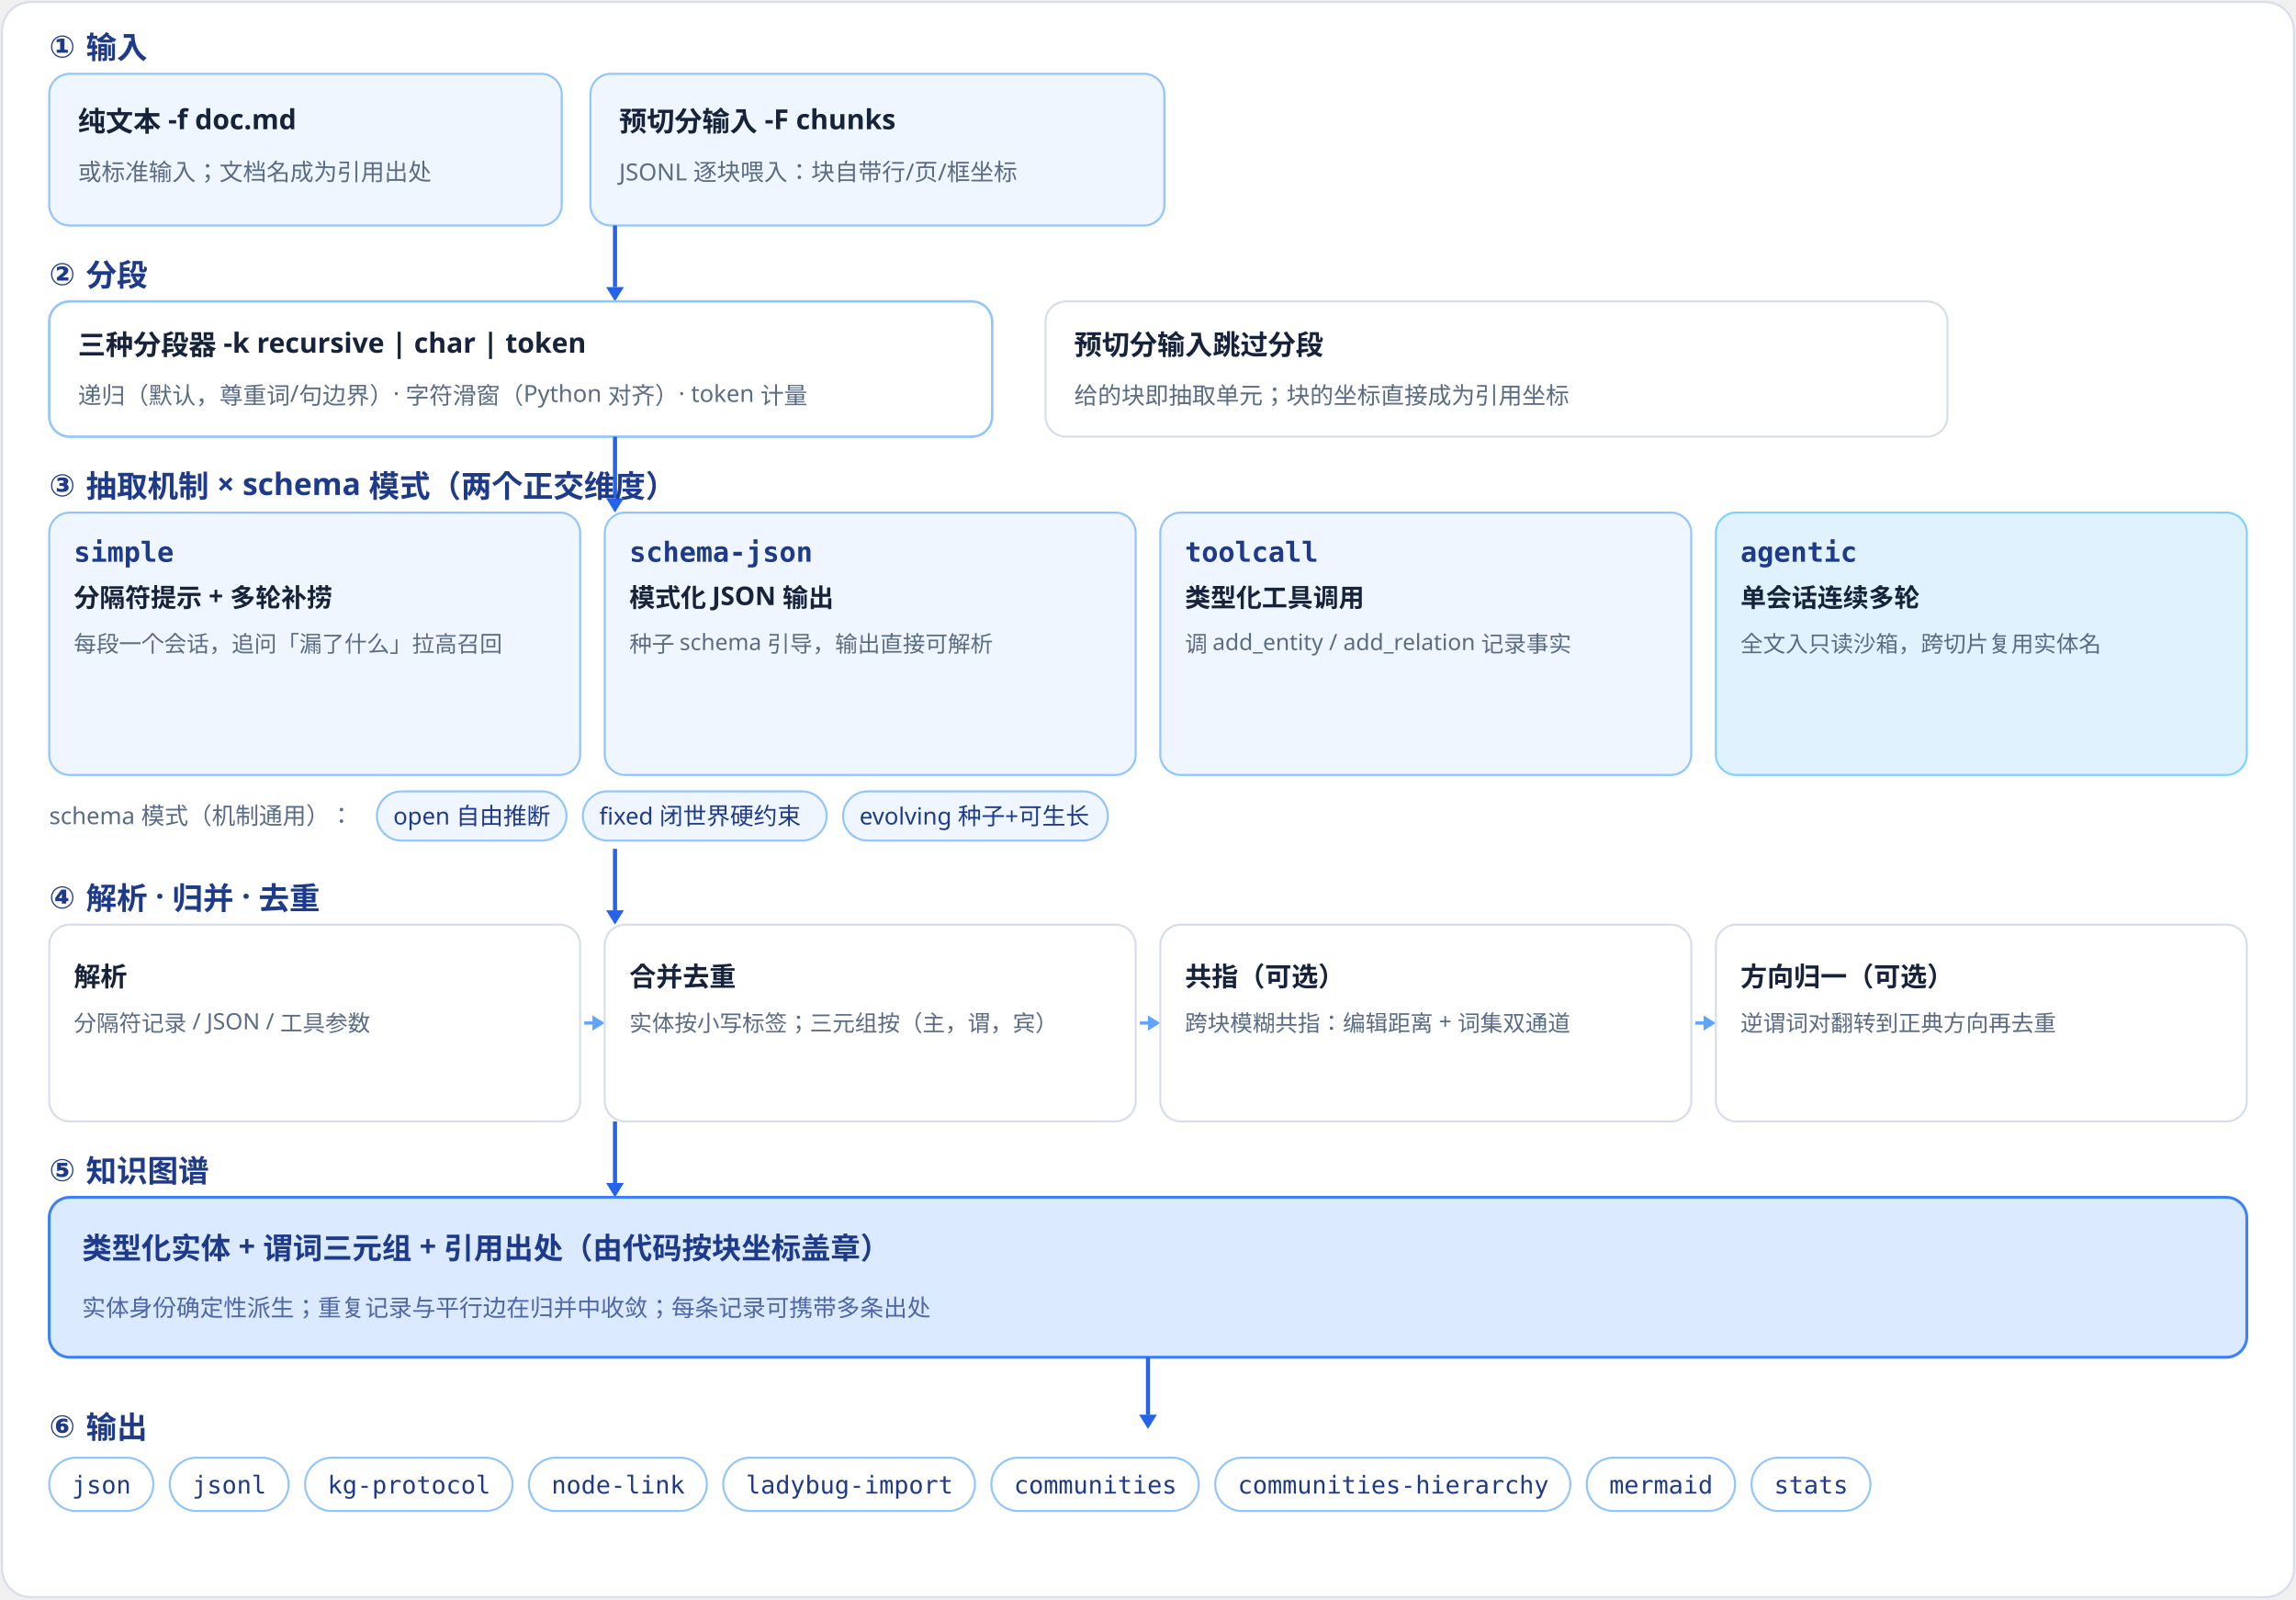
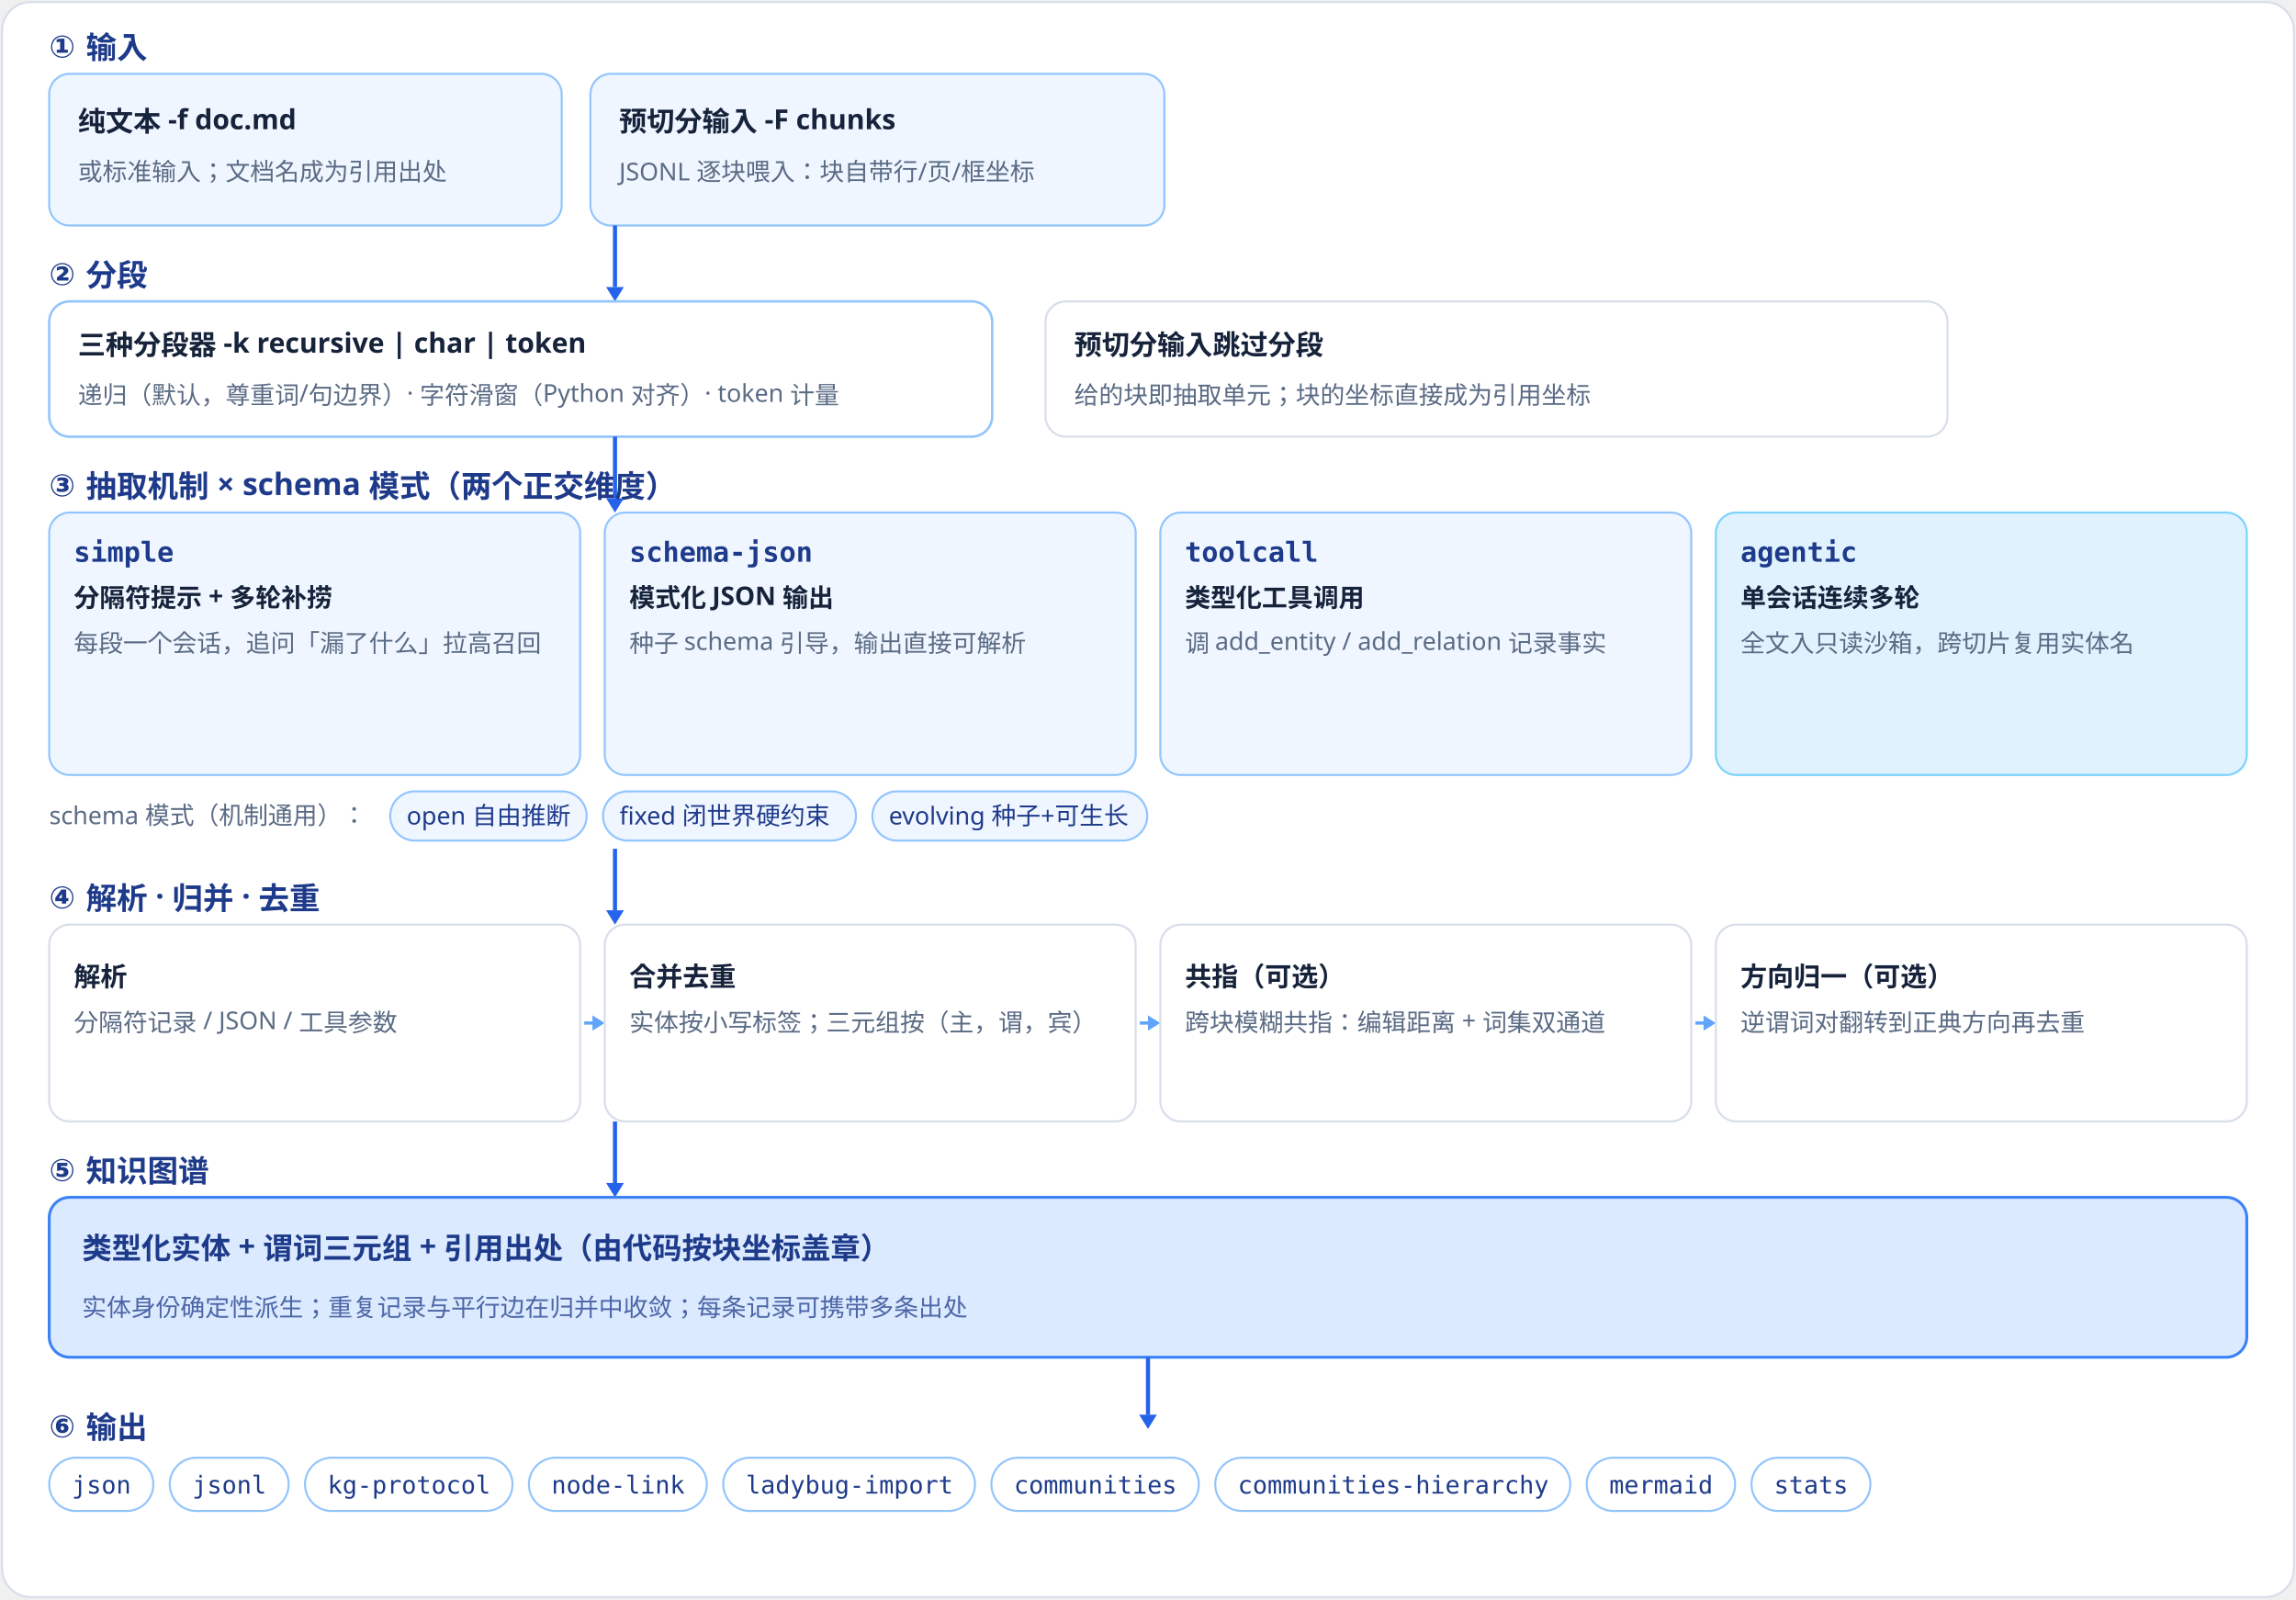
<svg xmlns="http://www.w3.org/2000/svg" width="1120" height="780" viewBox="0 0 1120 780">
  <rect x="1" y="1" width="1118" height="778" rx="14" fill="#FFFFFF" stroke="#D7DEEA" stroke-width="1" />
  <text x="24" y="28" font-size="15" fill="#1E3A8A" font-weight="700" text-anchor="start" font-family="'PingFang SC','Hiragino Sans GB','Microsoft YaHei',sans-serif">① 输入</text>
  <rect x="24" y="36" width="250" height="74" rx="10" fill="#EFF6FF" stroke="#93C5FD" stroke-width="1" />
  <text x="38" y="64" font-size="13.5" fill="#16233B" font-weight="600" text-anchor="start" font-family="'PingFang SC','Hiragino Sans GB','Microsoft YaHei',sans-serif">纯文本  -f doc.md</text>
-   <text x="38" y="88" font-size="11.5" fill="#5A6B84" font-weight="normal" text-anchor="start" font-family="'PingFang SC','Hiragino Sans GB','Microsoft YaHei',sans-serif">或标准输入；文档名成为引用出处</text>
+   <text x="38" y="88" font-size="12.0" fill="#5A6B84" font-weight="normal" text-anchor="start" font-family="'PingFang SC','Hiragino Sans GB','Microsoft YaHei',sans-serif">或标准输入；文档名成为引用出处</text>
  <rect x="288" y="36" width="280" height="74" rx="10" fill="#EFF6FF" stroke="#93C5FD" stroke-width="1" />
  <text x="302" y="64" font-size="13.5" fill="#16233B" font-weight="600" text-anchor="start" font-family="'PingFang SC','Hiragino Sans GB','Microsoft YaHei',sans-serif">预切分输入  -F chunks</text>
-   <text x="302" y="88" font-size="11.5" fill="#5A6B84" font-weight="normal" text-anchor="start" font-family="'PingFang SC','Hiragino Sans GB','Microsoft YaHei',sans-serif">JSONL 逐块喂入：块自带行/页/框坐标</text>
+   <text x="302" y="88" font-size="12.0" fill="#5A6B84" font-weight="normal" text-anchor="start" font-family="'PingFang SC','Hiragino Sans GB','Microsoft YaHei',sans-serif">JSONL 逐块喂入：块自带行/页/框坐标</text>
  <path d="M 300 110 L 300 140" fill="none" stroke="#2563EB" stroke-width="2" />
  <polygon points="295.66,140 304.34,140 300,147" fill="#2563EB" />
  <text x="24" y="139" font-size="15" fill="#1E3A8A" font-weight="700" text-anchor="start" font-family="'PingFang SC','Hiragino Sans GB','Microsoft YaHei',sans-serif">② 分段</text>
  <rect x="24" y="147" width="460" height="66" rx="10" fill="#FFFFFF" stroke="#93C5FD" stroke-width="1.2" />
  <text x="38" y="173" font-size="13.5" fill="#16233B" font-weight="600" text-anchor="start" font-family="'PingFang SC','Hiragino Sans GB','Microsoft YaHei',sans-serif">三种分段器  -k recursive | char | token</text>
-   <text x="38" y="197" font-size="11.5" fill="#5A6B84" font-weight="normal" text-anchor="start" font-family="'PingFang SC','Hiragino Sans GB','Microsoft YaHei',sans-serif">递归（默认，尊重词/句边界）· 字符滑窗（Python 对齐）· token 计量</text>
+   <text x="38" y="197" font-size="12.0" fill="#5A6B84" font-weight="normal" text-anchor="start" font-family="'PingFang SC','Hiragino Sans GB','Microsoft YaHei',sans-serif">递归（默认，尊重词/句边界）· 字符滑窗（Python 对齐）· token 计量</text>
  <rect x="510" y="147" width="440" height="66" rx="10" fill="#FFFFFF" stroke="#D7DEEA" stroke-width="1" />
  <text x="524" y="173" font-size="13.5" fill="#16233B" font-weight="600" text-anchor="start" font-family="'PingFang SC','Hiragino Sans GB','Microsoft YaHei',sans-serif">预切分输入跳过分段</text>
-   <text x="524" y="197" font-size="11.5" fill="#5A6B84" font-weight="normal" text-anchor="start" font-family="'PingFang SC','Hiragino Sans GB','Microsoft YaHei',sans-serif">给的块即抽取单元；块的坐标直接成为引用坐标</text>
+   <text x="524" y="197" font-size="12.0" fill="#5A6B84" font-weight="normal" text-anchor="start" font-family="'PingFang SC','Hiragino Sans GB','Microsoft YaHei',sans-serif">给的块即抽取单元；块的坐标直接成为引用坐标</text>
  <path d="M 300 213 L 300 243" fill="none" stroke="#2563EB" stroke-width="2" />
  <polygon points="295.66,243 304.34,243 300,250" fill="#2563EB" />
  <text x="24" y="242" font-size="15" fill="#1E3A8A" font-weight="700" text-anchor="start" font-family="'PingFang SC','Hiragino Sans GB','Microsoft YaHei',sans-serif">③ 抽取机制 × schema 模式（两个正交维度）</text>
  <rect x="24.0" y="250" width="259.0" height="128" rx="10" fill="#EFF6FF" stroke="#93C5FD" stroke-width="1" />
  <text x="36.0" y="274" font-size="13.5" fill="#1E3A8A" font-weight="700" text-anchor="start" font-family="'SF Mono','Menlo','Consolas',monospace">simple</text>
  <text x="36.0" y="296" font-size="12.5" fill="#16233B" font-weight="600" text-anchor="start" font-family="'PingFang SC','Hiragino Sans GB','Microsoft YaHei',sans-serif">分隔符提示 + 多轮补捞</text>
-   <text x="36.0" y="318.0" font-size="11" fill="#5A6B84" font-weight="normal" text-anchor="start" font-family="'PingFang SC','Hiragino Sans GB','Microsoft YaHei',sans-serif">每段一个会话，追问「漏了什么」拉高召回</text>
+   <text x="36.0" y="318.0" font-size="12.0" fill="#5A6B84" font-weight="normal" text-anchor="start" font-family="'PingFang SC','Hiragino Sans GB','Microsoft YaHei',sans-serif">每段一个会话，追问「漏了什么」拉高召回</text>
  <rect x="295.0" y="250" width="259.0" height="128" rx="10" fill="#EFF6FF" stroke="#93C5FD" stroke-width="1" />
  <text x="307.0" y="274" font-size="13.5" fill="#1E3A8A" font-weight="700" text-anchor="start" font-family="'SF Mono','Menlo','Consolas',monospace">schema-json</text>
  <text x="307.0" y="296" font-size="12.5" fill="#16233B" font-weight="600" text-anchor="start" font-family="'PingFang SC','Hiragino Sans GB','Microsoft YaHei',sans-serif">模式化 JSON 输出</text>
-   <text x="307.0" y="318.0" font-size="11" fill="#5A6B84" font-weight="normal" text-anchor="start" font-family="'PingFang SC','Hiragino Sans GB','Microsoft YaHei',sans-serif">种子 schema 引导，输出直接可解析</text>
+   <text x="307.0" y="318.0" font-size="12.0" fill="#5A6B84" font-weight="normal" text-anchor="start" font-family="'PingFang SC','Hiragino Sans GB','Microsoft YaHei',sans-serif">种子 schema 引导，输出直接可解析</text>
  <rect x="566.0" y="250" width="259.0" height="128" rx="10" fill="#EFF6FF" stroke="#93C5FD" stroke-width="1" />
  <text x="578.0" y="274" font-size="13.5" fill="#1E3A8A" font-weight="700" text-anchor="start" font-family="'SF Mono','Menlo','Consolas',monospace">toolcall</text>
  <text x="578.0" y="296" font-size="12.5" fill="#16233B" font-weight="600" text-anchor="start" font-family="'PingFang SC','Hiragino Sans GB','Microsoft YaHei',sans-serif">类型化工具调用</text>
-   <text x="578.0" y="318.0" font-size="11" fill="#5A6B84" font-weight="normal" text-anchor="start" font-family="'PingFang SC','Hiragino Sans GB','Microsoft YaHei',sans-serif">调 add_entity / add_relation 记录事实</text>
+   <text x="578.0" y="318.0" font-size="12.0" fill="#5A6B84" font-weight="normal" text-anchor="start" font-family="'PingFang SC','Hiragino Sans GB','Microsoft YaHei',sans-serif">调 add_entity / add_relation 记录事实</text>
  <rect x="837.0" y="250" width="259.0" height="128" rx="10" fill="#E0F2FE" stroke="#7DD3FC" stroke-width="1" />
  <text x="849.0" y="274" font-size="13.5" fill="#1E3A8A" font-weight="700" text-anchor="start" font-family="'SF Mono','Menlo','Consolas',monospace">agentic</text>
  <text x="849.0" y="296" font-size="12.5" fill="#16233B" font-weight="600" text-anchor="start" font-family="'PingFang SC','Hiragino Sans GB','Microsoft YaHei',sans-serif">单会话连续多轮</text>
-   <text x="849.0" y="318.0" font-size="11" fill="#5A6B84" font-weight="normal" text-anchor="start" font-family="'PingFang SC','Hiragino Sans GB','Microsoft YaHei',sans-serif">全文入只读沙箱，跨切片复用实体名</text>
-   <text x="24" y="402" font-size="11.5" fill="#5A6B84" font-weight="normal" text-anchor="start" font-family="'PingFang SC','Hiragino Sans GB','Microsoft YaHei',sans-serif">schema 模式（机制通用）：</text>
-   <rect x="183.845" y="386" width="92.475" height="24" rx="12.0" fill="#EFF6FF" stroke="#93C5FD" stroke-width="1" />
-   <text x="191.845" y="402.14" font-size="11.5" fill="#1E3A8A" font-weight="normal" text-anchor="start" font-family="'PingFang SC','Hiragino Sans GB','Microsoft YaHei',sans-serif">open 自由推断</text>
-   <rect x="284.32" y="386" width="118.925" height="24" rx="12.0" fill="#EFF6FF" stroke="#93C5FD" stroke-width="1" />
-   <text x="292.32" y="402.14" font-size="11.5" fill="#1E3A8A" font-weight="normal" text-anchor="start" font-family="'PingFang SC','Hiragino Sans GB','Microsoft YaHei',sans-serif">fixed 闭世界硬约束</text>
-   <rect x="411.245" y="386" width="129.16" height="24" rx="12.0" fill="#EFF6FF" stroke="#93C5FD" stroke-width="1" />
-   <text x="419.245" y="402.14" font-size="11.5" fill="#1E3A8A" font-weight="normal" text-anchor="start" font-family="'PingFang SC','Hiragino Sans GB','Microsoft YaHei',sans-serif">evolving 种子+可生长</text>
+   <text x="849.0" y="318.0" font-size="12.0" fill="#5A6B84" font-weight="normal" text-anchor="start" font-family="'PingFang SC','Hiragino Sans GB','Microsoft YaHei',sans-serif">全文入只读沙箱，跨切片复用实体名</text>
+   <text x="24" y="402" font-size="12.0" fill="#5A6B84" font-weight="normal" text-anchor="start" font-family="'PingFang SC','Hiragino Sans GB','Microsoft YaHei',sans-serif">schema 模式（机制通用）：</text>
+   <rect x="190.36" y="386" width="95.8" height="24" rx="12.0" fill="#EFF6FF" stroke="#93C5FD" stroke-width="1" />
+   <text x="198.36" y="402.14" font-size="12.0" fill="#1E3A8A" font-weight="normal" text-anchor="start" font-family="'PingFang SC','Hiragino Sans GB','Microsoft YaHei',sans-serif">open 自由推断</text>
+   <rect x="294.16" y="386" width="123.4" height="24" rx="12.0" fill="#EFF6FF" stroke="#93C5FD" stroke-width="1" />
+   <text x="302.16" y="402.14" font-size="12.0" fill="#1E3A8A" font-weight="normal" text-anchor="start" font-family="'PingFang SC','Hiragino Sans GB','Microsoft YaHei',sans-serif">fixed 闭世界硬约束</text>
+   <rect x="425.56" y="386" width="134.08" height="24" rx="12.0" fill="#EFF6FF" stroke="#93C5FD" stroke-width="1" />
+   <text x="433.56" y="402.14" font-size="12.0" fill="#1E3A8A" font-weight="normal" text-anchor="start" font-family="'PingFang SC','Hiragino Sans GB','Microsoft YaHei',sans-serif">evolving 种子+可生长</text>
  <path d="M 300 414 L 300 444" fill="none" stroke="#2563EB" stroke-width="2" />
  <polygon points="295.66,444 304.34,444 300,451" fill="#2563EB" />
  <text x="24" y="443" font-size="15" fill="#1E3A8A" font-weight="700" text-anchor="start" font-family="'PingFang SC','Hiragino Sans GB','Microsoft YaHei',sans-serif">④ 解析 · 归并 · 去重</text>
  <rect x="24.0" y="451" width="259.0" height="96" rx="10" fill="#FFFFFF" stroke="#D7DEEA" stroke-width="1" />
  <text x="36.0" y="481" font-size="13" fill="#16233B" font-weight="700" text-anchor="start" font-family="'PingFang SC','Hiragino Sans GB','Microsoft YaHei',sans-serif">解析</text>
-   <text x="36.0" y="503.0" font-size="11" fill="#5A6B84" font-weight="normal" text-anchor="start" font-family="'PingFang SC','Hiragino Sans GB','Microsoft YaHei',sans-serif">分隔符记录 / JSON / 工具参数</text>
+   <text x="36.0" y="503.0" font-size="12.0" fill="#5A6B84" font-weight="normal" text-anchor="start" font-family="'PingFang SC','Hiragino Sans GB','Microsoft YaHei',sans-serif">分隔符记录 / JSON / 工具参数</text>
  <line x1="285.0" y1="499.0" x2="293.0" y2="499.0" stroke="#60A5FA" stroke-width="1.6" />
  <polygon points="289.0,495.28 289.0,502.72 295.0,499.0" fill="#60A5FA" />
  <rect x="295.0" y="451" width="259.0" height="96" rx="10" fill="#FFFFFF" stroke="#D7DEEA" stroke-width="1" />
  <text x="307.0" y="481" font-size="13" fill="#16233B" font-weight="700" text-anchor="start" font-family="'PingFang SC','Hiragino Sans GB','Microsoft YaHei',sans-serif">合并去重</text>
-   <text x="307.0" y="503.0" font-size="11" fill="#5A6B84" font-weight="normal" text-anchor="start" font-family="'PingFang SC','Hiragino Sans GB','Microsoft YaHei',sans-serif">实体按小写标签；三元组按（主，谓，宾）</text>
+   <text x="307.0" y="503.0" font-size="12.0" fill="#5A6B84" font-weight="normal" text-anchor="start" font-family="'PingFang SC','Hiragino Sans GB','Microsoft YaHei',sans-serif">实体按小写标签；三元组按（主，谓，宾）</text>
  <line x1="556.0" y1="499.0" x2="564.0" y2="499.0" stroke="#60A5FA" stroke-width="1.6" />
  <polygon points="560.0,495.28 560.0,502.72 566.0,499.0" fill="#60A5FA" />
  <rect x="566.0" y="451" width="259.0" height="96" rx="10" fill="#FFFFFF" stroke="#D7DEEA" stroke-width="1" />
  <text x="578.0" y="481" font-size="13" fill="#16233B" font-weight="700" text-anchor="start" font-family="'PingFang SC','Hiragino Sans GB','Microsoft YaHei',sans-serif">共指（可选）</text>
-   <text x="578.0" y="503.0" font-size="11" fill="#5A6B84" font-weight="normal" text-anchor="start" font-family="'PingFang SC','Hiragino Sans GB','Microsoft YaHei',sans-serif">跨块模糊共指：编辑距离 + 词集双通道</text>
+   <text x="578.0" y="503.0" font-size="12.0" fill="#5A6B84" font-weight="normal" text-anchor="start" font-family="'PingFang SC','Hiragino Sans GB','Microsoft YaHei',sans-serif">跨块模糊共指：编辑距离 + 词集双通道</text>
  <line x1="827.0" y1="499.0" x2="835.0" y2="499.0" stroke="#60A5FA" stroke-width="1.6" />
  <polygon points="831.0,495.28 831.0,502.72 837.0,499.0" fill="#60A5FA" />
  <rect x="837.0" y="451" width="259.0" height="96" rx="10" fill="#FFFFFF" stroke="#D7DEEA" stroke-width="1" />
  <text x="849.0" y="481" font-size="13" fill="#16233B" font-weight="700" text-anchor="start" font-family="'PingFang SC','Hiragino Sans GB','Microsoft YaHei',sans-serif">方向归一（可选）</text>
-   <text x="849.0" y="503.0" font-size="11" fill="#5A6B84" font-weight="normal" text-anchor="start" font-family="'PingFang SC','Hiragino Sans GB','Microsoft YaHei',sans-serif">逆谓词对翻转到正典方向再去重</text>
+   <text x="849.0" y="503.0" font-size="12.0" fill="#5A6B84" font-weight="normal" text-anchor="start" font-family="'PingFang SC','Hiragino Sans GB','Microsoft YaHei',sans-serif">逆谓词对翻转到正典方向再去重</text>
  <path d="M 300 547 L 300 577" fill="none" stroke="#2563EB" stroke-width="2" />
  <polygon points="295.66,577 304.34,577 300,584" fill="#2563EB" />
  <text x="24" y="576" font-size="15" fill="#1E3A8A" font-weight="700" text-anchor="start" font-family="'PingFang SC','Hiragino Sans GB','Microsoft YaHei',sans-serif">⑤ 知识图谱</text>
  <rect x="24" y="584" width="1072" height="78" rx="10" fill="#DBEAFE" stroke="#3B82F6" stroke-width="1.4" />
  <text x="40" y="614" font-size="14.5" fill="#1E3A8A" font-weight="700" text-anchor="start" font-family="'PingFang SC','Hiragino Sans GB','Microsoft YaHei',sans-serif">类型化实体 + 谓词三元组 + 引用出处（由代码按块坐标盖章）</text>
-   <text x="40" y="642" font-size="11.5" fill="#1E3A8A" font-weight="normal" text-anchor="start" font-family="'PingFang SC','Hiragino Sans GB','Microsoft YaHei',sans-serif" opacity="0.75">实体身份确定性派生；重复记录与平行边在归并中收敛；每条记录可携带多条出处</text>
+   <text x="40" y="642" font-size="12.0" fill="#1E3A8A" font-weight="normal" text-anchor="start" font-family="'PingFang SC','Hiragino Sans GB','Microsoft YaHei',sans-serif" opacity="0.75">实体身份确定性派生；重复记录与平行边在归并中收敛；每条记录可携带多条出处</text>
  <path d="M 560 662 L 560 690" fill="none" stroke="#2563EB" stroke-width="2" />
  <polygon points="555.66,690 564.34,690 560,697" fill="#2563EB" />
  <text x="24" y="701" font-size="15" fill="#1E3A8A" font-weight="700" text-anchor="start" font-family="'PingFang SC','Hiragino Sans GB','Microsoft YaHei',sans-serif">⑥ 输出</text>
  <rect x="24" y="711" width="50.8" height="26" rx="13" fill="#FFFFFF" stroke="#93C5FD" stroke-width="1" />
  <text x="35" y="728.5" font-size="12" fill="#1E3A8A" font-weight="normal" text-anchor="start" font-family="'SF Mono','Menlo','Consolas',monospace">json</text>
  <rect x="82.8" y="711" width="58.0" height="26" rx="13" fill="#FFFFFF" stroke="#93C5FD" stroke-width="1" />
  <text x="93.8" y="728.5" font-size="12" fill="#1E3A8A" font-weight="normal" text-anchor="start" font-family="'SF Mono','Menlo','Consolas',monospace">jsonl</text>
  <rect x="148.8" y="711" width="101.2" height="26" rx="13" fill="#FFFFFF" stroke="#93C5FD" stroke-width="1" />
  <text x="159.8" y="728.5" font-size="12" fill="#1E3A8A" font-weight="normal" text-anchor="start" font-family="'SF Mono','Menlo','Consolas',monospace">kg-protocol</text>
  <rect x="258.0" y="711" width="86.8" height="26" rx="13" fill="#FFFFFF" stroke="#93C5FD" stroke-width="1" />
  <text x="269.0" y="728.5" font-size="12" fill="#1E3A8A" font-weight="normal" text-anchor="start" font-family="'SF Mono','Menlo','Consolas',monospace">node-link</text>
  <rect x="352.8" y="711" width="122.8" height="26" rx="13" fill="#FFFFFF" stroke="#93C5FD" stroke-width="1" />
  <text x="363.8" y="728.5" font-size="12" fill="#1E3A8A" font-weight="normal" text-anchor="start" font-family="'SF Mono','Menlo','Consolas',monospace">ladybug-import</text>
  <rect x="483.6" y="711" width="101.2" height="26" rx="13" fill="#FFFFFF" stroke="#93C5FD" stroke-width="1" />
  <text x="494.6" y="728.5" font-size="12" fill="#1E3A8A" font-weight="normal" text-anchor="start" font-family="'SF Mono','Menlo','Consolas',monospace">communities</text>
  <rect x="592.8" y="711" width="173.2" height="26" rx="13" fill="#FFFFFF" stroke="#93C5FD" stroke-width="1" />
  <text x="603.8" y="728.5" font-size="12" fill="#1E3A8A" font-weight="normal" text-anchor="start" font-family="'SF Mono','Menlo','Consolas',monospace">communities-hierarchy</text>
  <rect x="774.0" y="711" width="72.4" height="26" rx="13" fill="#FFFFFF" stroke="#93C5FD" stroke-width="1" />
  <text x="785.0" y="728.5" font-size="12" fill="#1E3A8A" font-weight="normal" text-anchor="start" font-family="'SF Mono','Menlo','Consolas',monospace">mermaid</text>
  <rect x="854.4" y="711" width="58.0" height="26" rx="13" fill="#FFFFFF" stroke="#93C5FD" stroke-width="1" />
  <text x="865.4" y="728.5" font-size="12" fill="#1E3A8A" font-weight="normal" text-anchor="start" font-family="'SF Mono','Menlo','Consolas',monospace">stats</text>
</svg>
